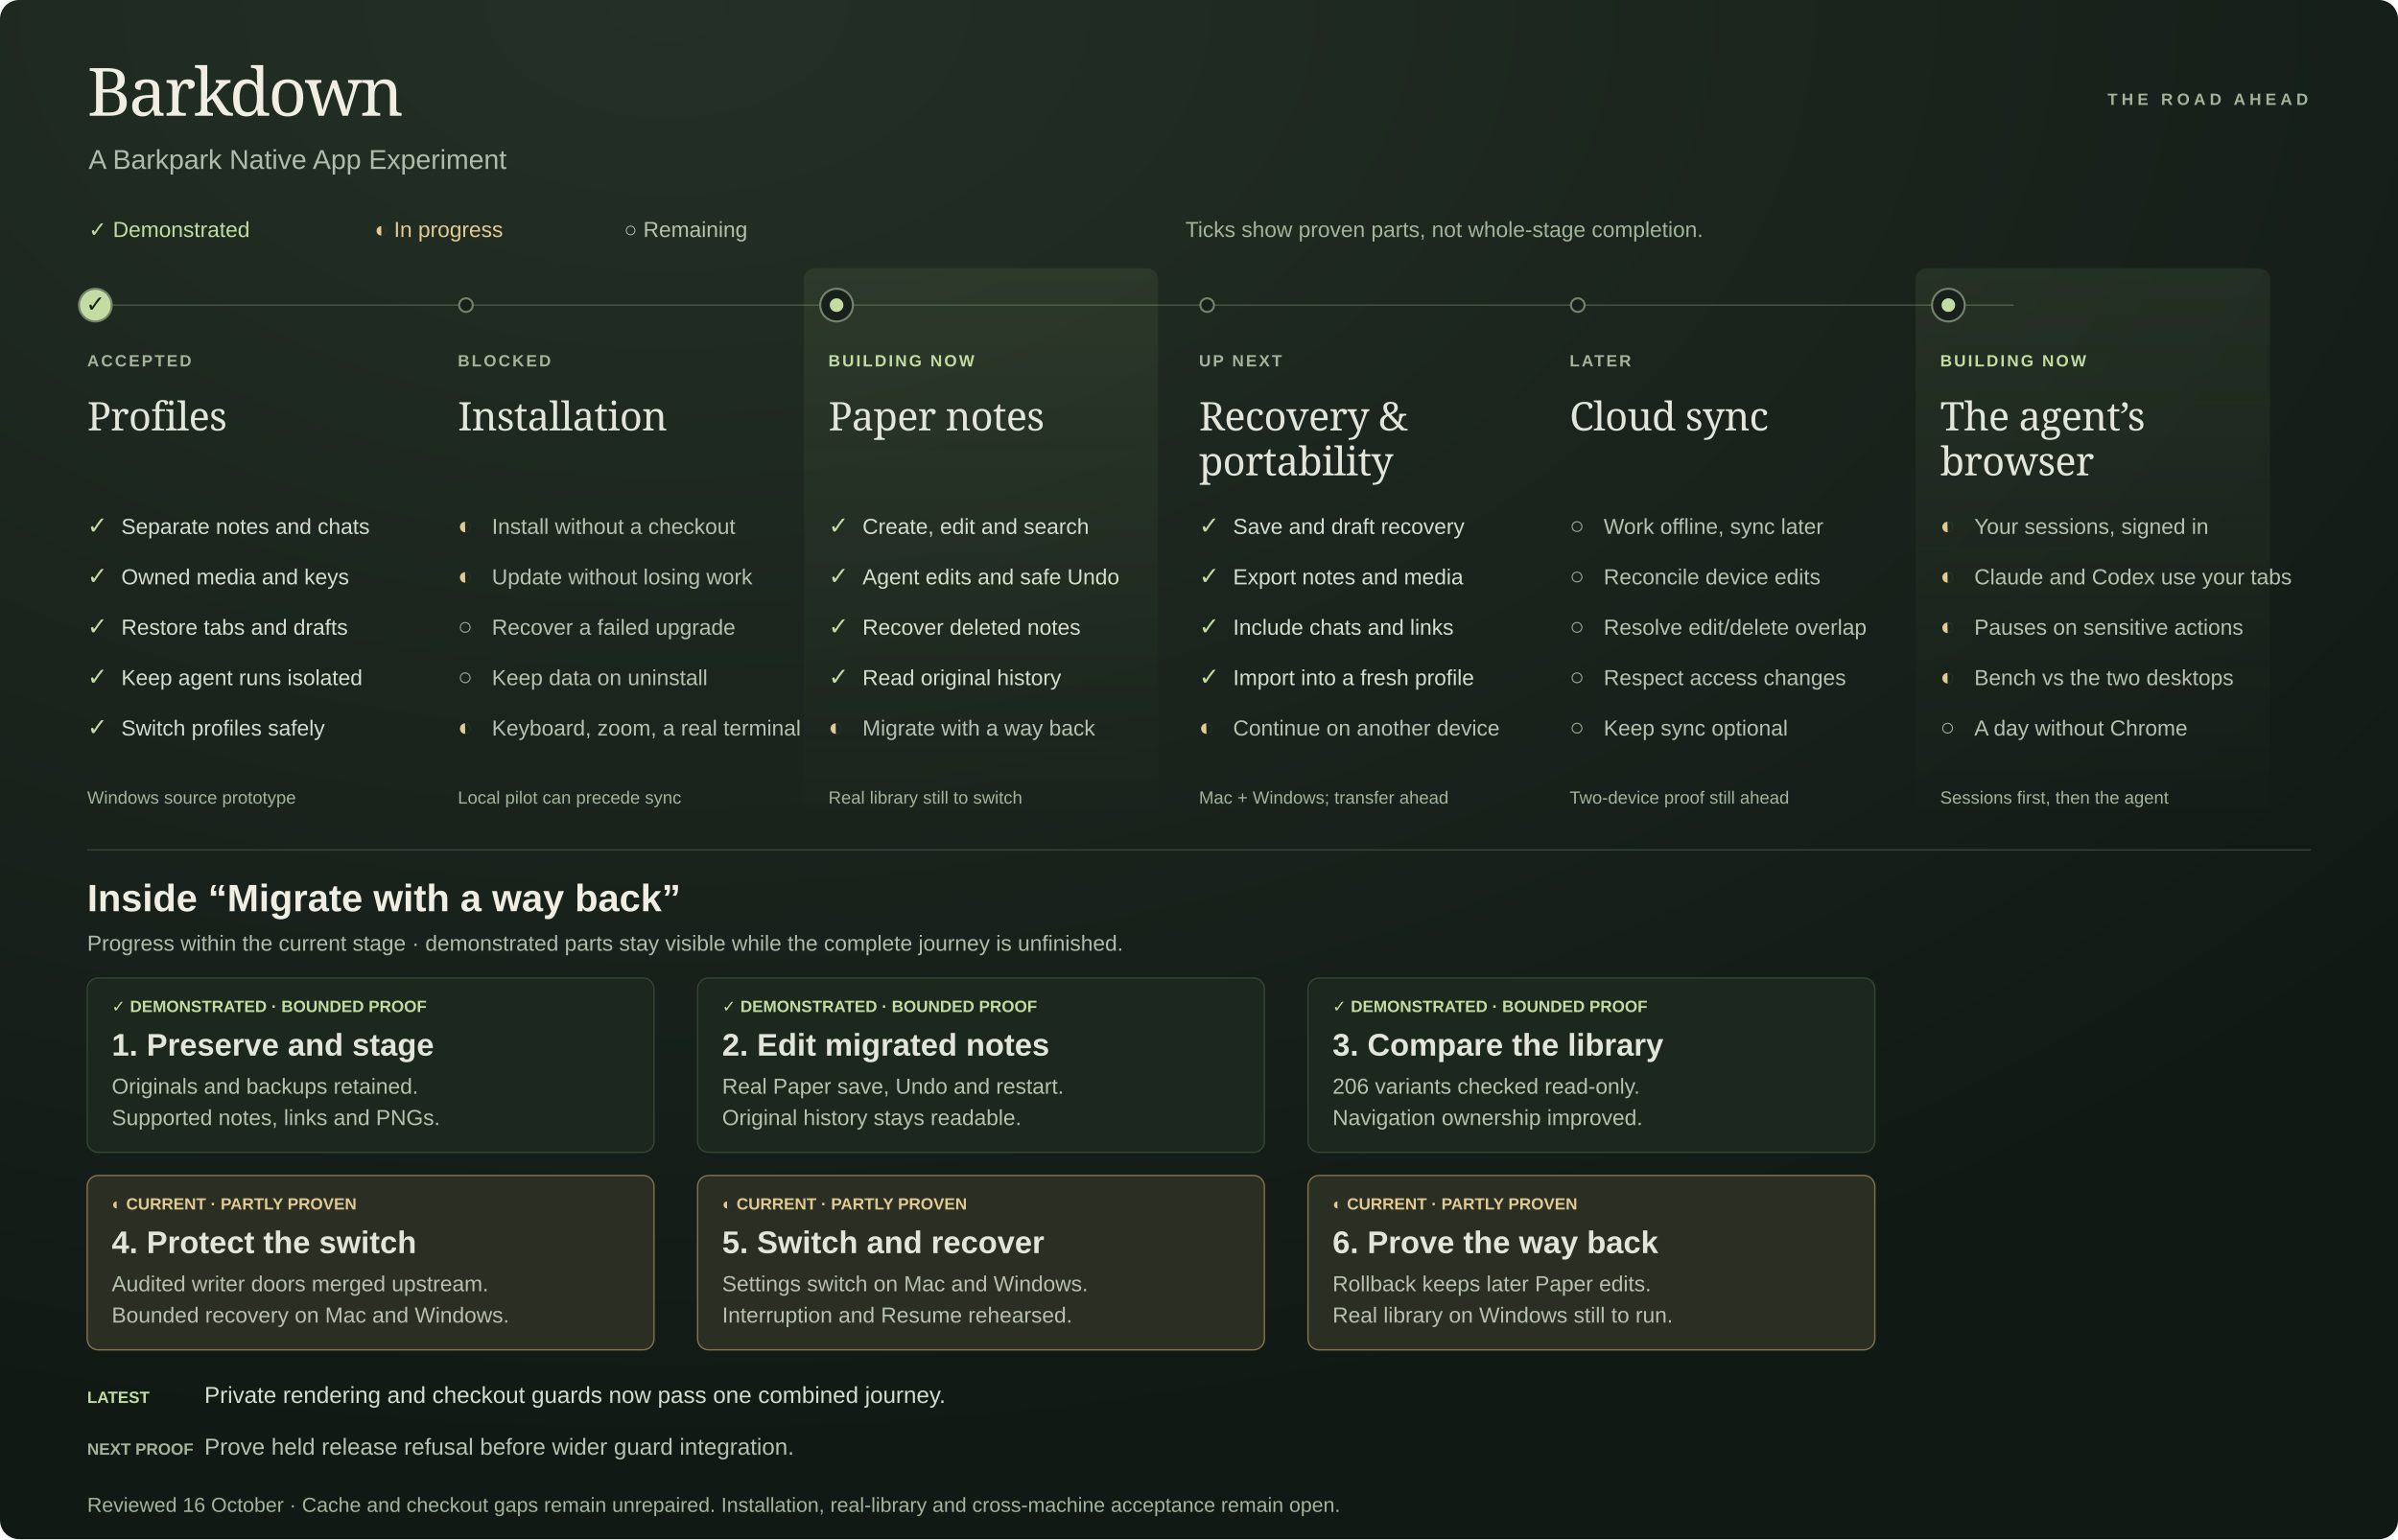
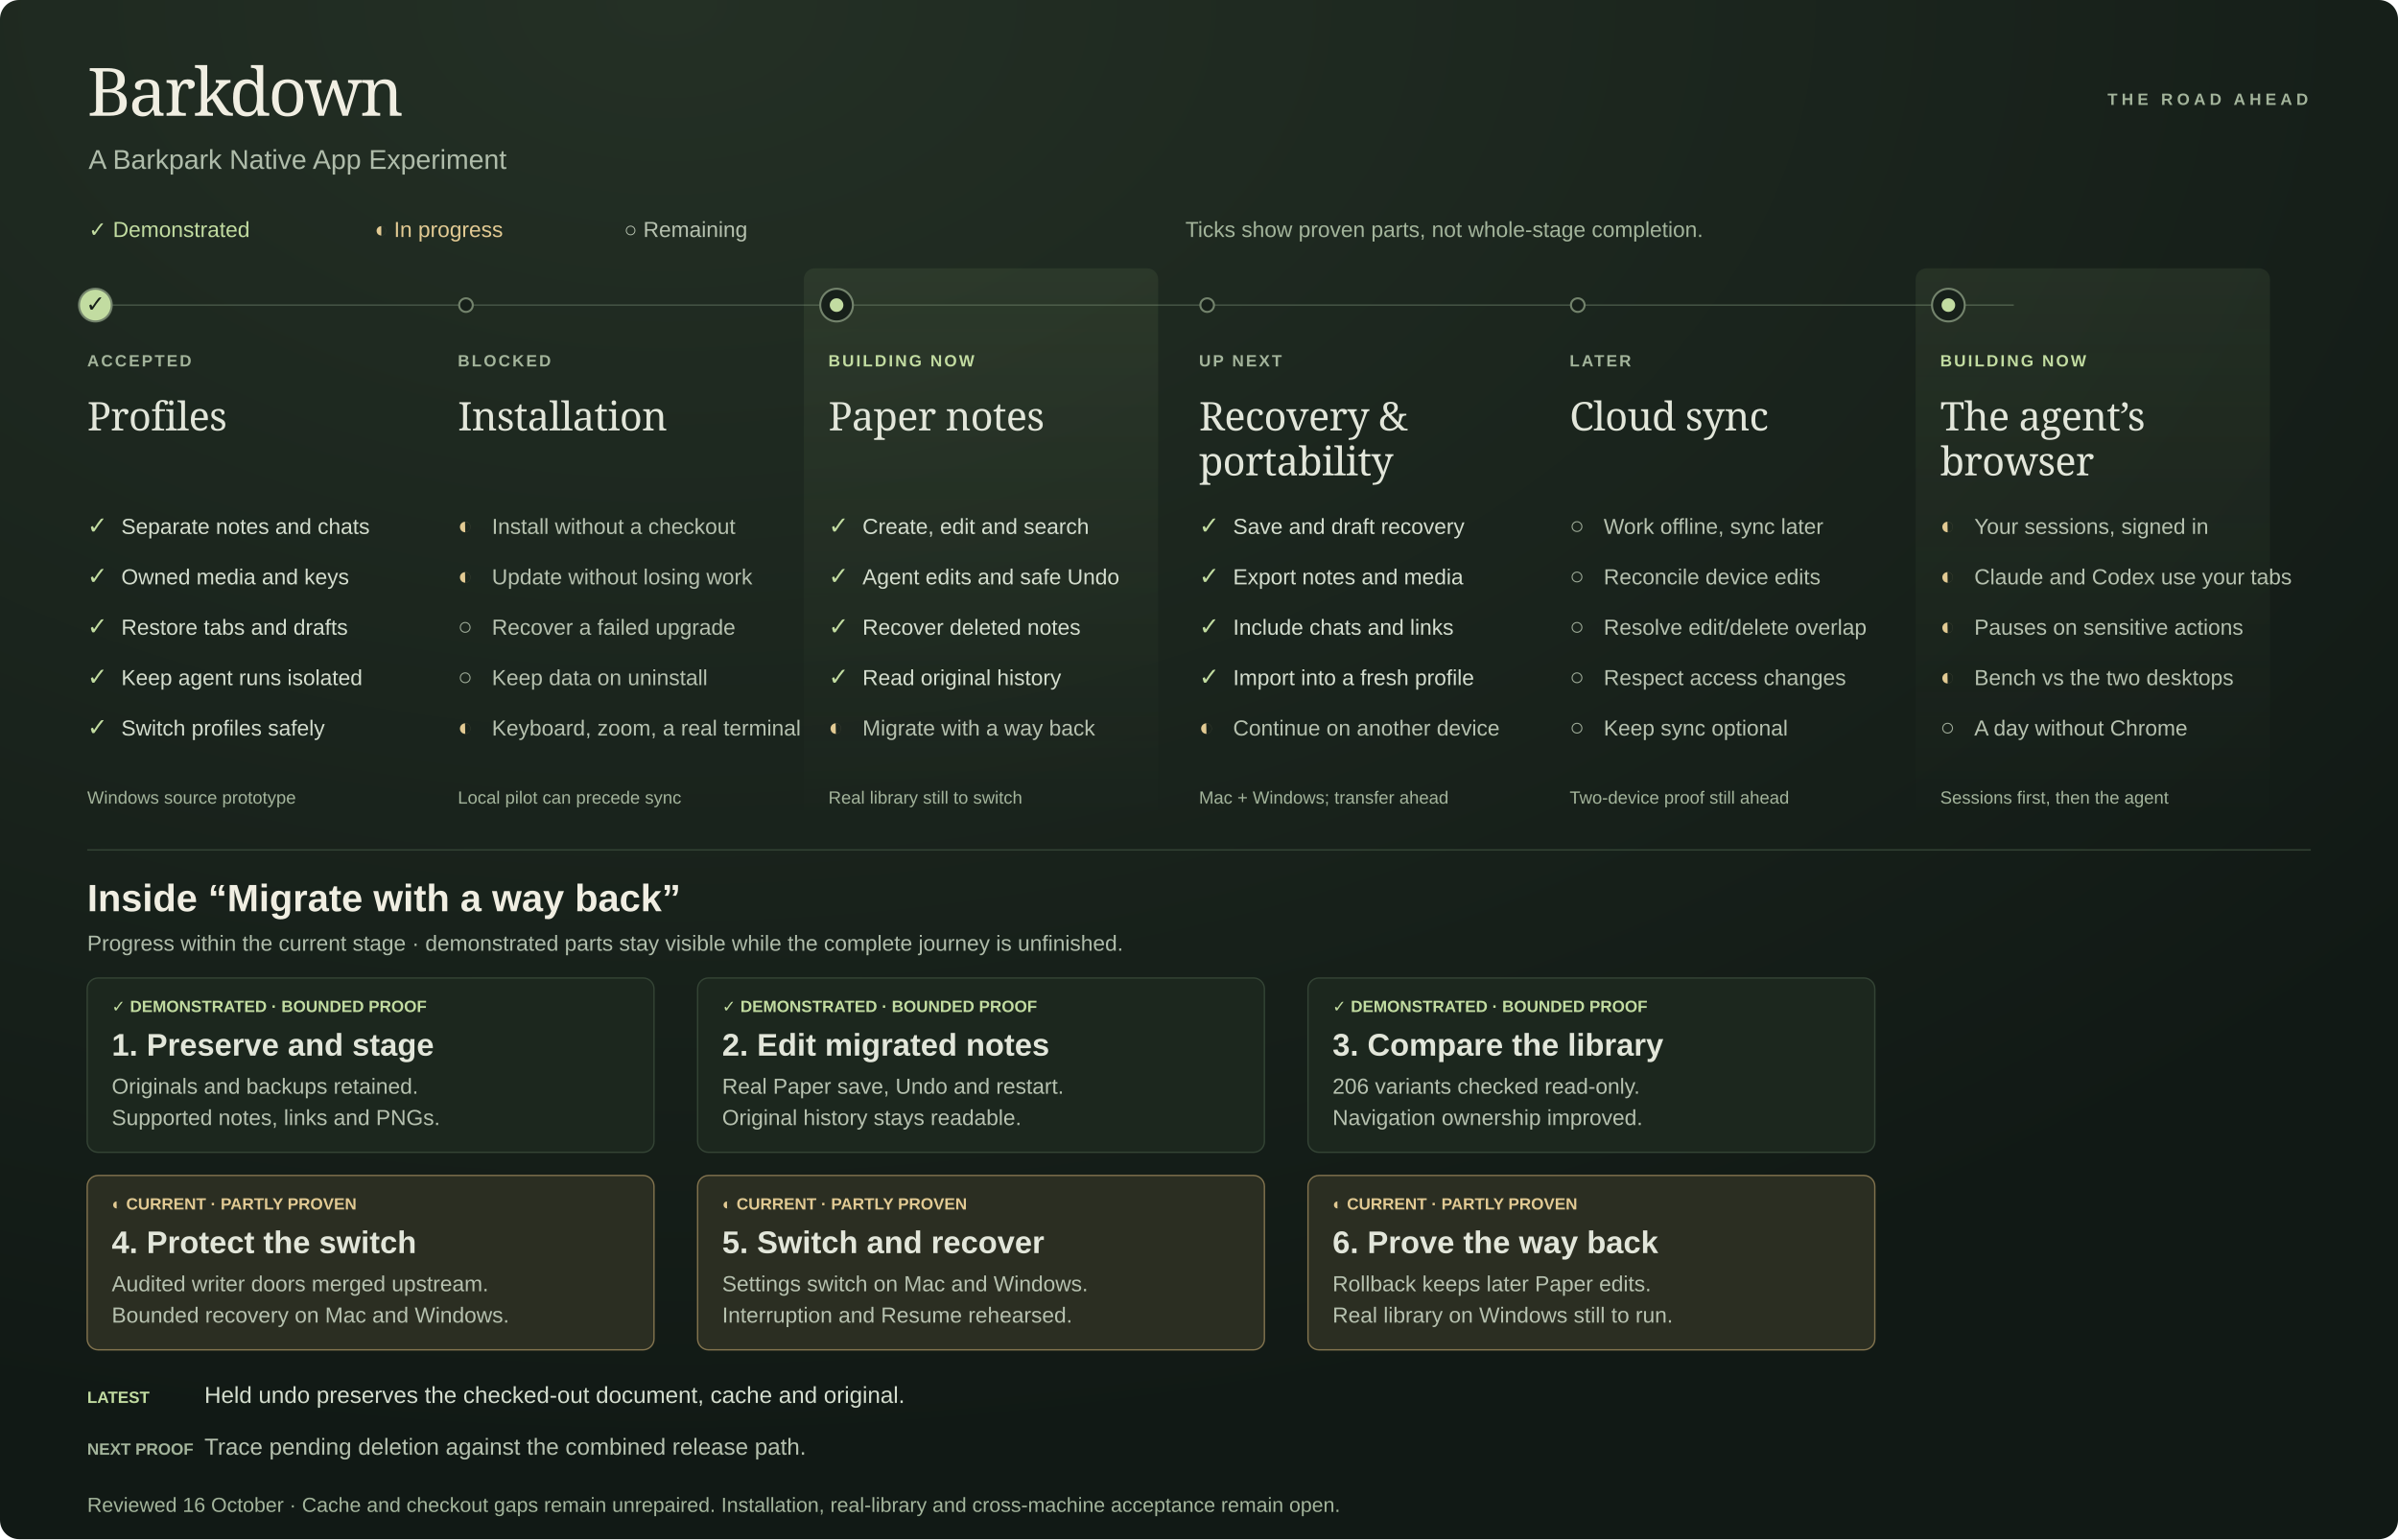
<svg xmlns="http://www.w3.org/2000/svg" width="1760" height="1130" viewBox="0 0 1760 1130" role="img" aria-labelledby="title desc">
  <defs>
    <radialGradient id="background" cx="28%" cy="0%" r="95%">
      <stop stop-color="#243025" />
      <stop offset="1" stop-color="#111915" />
    </radialGradient>
    <linearGradient id="focus" x2="0" y2="1">
      <stop stop-color="#a9c787" stop-opacity=".09" />
      <stop offset="1" stop-color="#a9c787" stop-opacity="0" />
    </linearGradient>
  </defs>
  <g font-family="Segoe UI, Arial, sans-serif">
    <rect width="1760" height="1130" rx="14" fill="url(#background)" />
    <text x="64" y="85" font-family="Georgia, serif" font-size="49" letter-spacing="-1.5" fill="#f0eee2">Barkdown</text>
    <text x="65" y="124" font-size="20" fill="#afbcaa" font-weight="400">A Barkpark Native App Experiment</text>
    <text x="1694" y="77" text-anchor="end" font-size="12" font-weight="600" letter-spacing="3" fill="#a3b49b">THE ROAD AHEAD</text>
    <text x="65" y="174" font-size="16" fill="#c2dca1" font-weight="400">✓  Demonstrated</text>
    <text x="275" y="174" font-size="16" fill="#e2ca93" font-weight="400">◐  In progress</text>
    <text x="458" y="174" font-size="16" fill="#b6c1af" font-weight="400">○  Remaining</text>
    <text x="870" y="174" font-size="16" fill="#a3b49b" font-weight="400">Ticks show proven parts, not whole-stage completion.</text>
    <path d="M70 224H1478" stroke="#475747" stroke-width="1" />
    <g data-phase="P1">
      <circle cx="70" cy="224" r="12" fill="#c2dca1" stroke="#73836c" stroke-width="1.5" />
      <text x="63" y="229" font-size="17" fill="#17201a" font-weight="600">✓</text>
      <text x="64" y="269" font-size="12" letter-spacing="1.5" font-weight="600" fill="#a3b49b">ACCEPTED</text>
      <text x="64" y="316" dy="0" font-family="Georgia, serif" font-size="29" letter-spacing="-.4" fill="#e2e6da">Profiles</text>
      <text x="64" y="392" font-size="18" fill="#c2dca1" font-weight="600">✓</text>
      <text x="89" y="392" font-size="16" fill="#d4ddce" font-weight="400">Separate notes and chats</text>
      <text x="64" y="429" font-size="18" fill="#c2dca1" font-weight="600">✓</text>
      <text x="89" y="429" font-size="16" fill="#d4ddce" font-weight="400">Owned media and keys</text>
      <text x="64" y="466" font-size="18" fill="#c2dca1" font-weight="600">✓</text>
      <text x="89" y="466" font-size="16" fill="#d4ddce" font-weight="400">Restore tabs and drafts</text>
      <text x="64" y="503" font-size="18" fill="#c2dca1" font-weight="600">✓</text>
      <text x="89" y="503" font-size="16" fill="#d4ddce" font-weight="400">Keep agent runs isolated</text>
      <text x="64" y="540" font-size="18" fill="#c2dca1" font-weight="600">✓</text>
      <text x="89" y="540" font-size="16" fill="#d4ddce" font-weight="400">Switch profiles safely</text>
      <text x="64" y="590" font-size="13" fill="#a3b49b" font-weight="400">Windows source prototype</text>
    </g>
    <g data-phase="P5">
      <circle cx="342" cy="224" r="5" fill="#17201a" stroke="#73836c" stroke-width="1.5" />
      <text x="336" y="269" font-size="12" letter-spacing="1.5" font-weight="600" fill="#a3b49b">BLOCKED</text>
      <text x="336" y="316" dy="0" font-family="Georgia, serif" font-size="29" letter-spacing="-.4" fill="#e2e6da">Installation</text>
      <text x="336" y="392" font-size="18" fill="#e2ca93" font-weight="600">◐</text>
      <text x="361" y="392" font-size="16" fill="#b6c1af" font-weight="400">Install without a checkout</text>
      <text x="336" y="429" font-size="18" fill="#e2ca93" font-weight="600">◐</text>
      <text x="361" y="429" font-size="16" fill="#b6c1af" font-weight="400">Update without losing work</text>
      <text x="336" y="466" font-size="18" fill="#9fac99" font-weight="600">○</text>
      <text x="361" y="466" font-size="16" fill="#b6c1af" font-weight="400">Recover a failed upgrade</text>
      <text x="336" y="503" font-size="18" fill="#9fac99" font-weight="600">○</text>
      <text x="361" y="503" font-size="16" fill="#b6c1af" font-weight="400">Keep data on uninstall</text>
      <text x="336" y="540" font-size="18" fill="#e2ca93" font-weight="600">◐</text>
      <text x="361" y="540" font-size="16" fill="#b6c1af" font-weight="400">Keyboard, zoom, a real terminal</text>
      <text x="336" y="590" font-size="13" fill="#a3b49b" font-weight="400">Local pilot can precede sync</text>
    </g>
    <g data-phase="P2">
      <rect x="590" y="197" width="260" height="410" rx="8" fill="url(#focus)" />
      <circle cx="614" cy="224" r="12" fill="#17201a" stroke="#73836c" stroke-width="1.5" />
      <circle cx="614" cy="224" r="5" fill="#c2dca1" />
      <text x="608" y="269" font-size="12" letter-spacing="1.5" font-weight="600" fill="#c2dca1">BUILDING NOW</text>
      <text x="608" y="316" dy="0" font-family="Georgia, serif" font-size="29" letter-spacing="-.4" fill="#e2e6da">Paper notes</text>
      <text x="608" y="392" font-size="18" fill="#c2dca1" font-weight="600">✓</text>
      <text x="633" y="392" font-size="16" fill="#d4ddce" font-weight="400">Create, edit and search</text>
      <text x="608" y="429" font-size="18" fill="#c2dca1" font-weight="600">✓</text>
      <text x="633" y="429" font-size="16" fill="#d4ddce" font-weight="400">Agent edits and safe Undo</text>
      <text x="608" y="466" font-size="18" fill="#c2dca1" font-weight="600">✓</text>
      <text x="633" y="466" font-size="16" fill="#d4ddce" font-weight="400">Recover deleted notes</text>
      <text x="608" y="503" font-size="18" fill="#c2dca1" font-weight="600">✓</text>
      <text x="633" y="503" font-size="16" fill="#d4ddce" font-weight="400">Read original history</text>
      <text x="608" y="540" font-size="18" fill="#e2ca93" font-weight="600">◐</text>
      <text x="633" y="540" font-size="16" fill="#b6c1af" font-weight="400">Migrate with a way back</text>
      <text x="608" y="590" font-size="13" fill="#a3b49b" font-weight="400">Real library still to switch</text>
    </g>
    <g data-phase="P3">
      <circle cx="886" cy="224" r="5" fill="#17201a" stroke="#73836c" stroke-width="1.5" />
      <text x="880" y="269" font-size="12" letter-spacing="1.5" font-weight="600" fill="#a3b49b">UP NEXT</text>
      <text x="880" y="316" dy="0" font-family="Georgia, serif" font-size="29" letter-spacing="-.4" fill="#e2e6da">Recovery &amp;</text>
      <text x="880" y="316" dy="33" font-family="Georgia, serif" font-size="29" letter-spacing="-.4" fill="#e2e6da">portability</text>
      <text x="880" y="392" font-size="18" fill="#c2dca1" font-weight="600">✓</text>
      <text x="905" y="392" font-size="16" fill="#d4ddce" font-weight="400">Save and draft recovery</text>
      <text x="880" y="429" font-size="18" fill="#c2dca1" font-weight="600">✓</text>
      <text x="905" y="429" font-size="16" fill="#d4ddce" font-weight="400">Export notes and media</text>
      <text x="880" y="466" font-size="18" fill="#c2dca1" font-weight="600">✓</text>
      <text x="905" y="466" font-size="16" fill="#d4ddce" font-weight="400">Include chats and links</text>
      <text x="880" y="503" font-size="18" fill="#c2dca1" font-weight="600">✓</text>
      <text x="905" y="503" font-size="16" fill="#d4ddce" font-weight="400">Import into a fresh profile</text>
      <text x="880" y="540" font-size="18" fill="#e2ca93" font-weight="600">◐</text>
      <text x="905" y="540" font-size="16" fill="#b6c1af" font-weight="400">Continue on another device</text>
      <text x="880" y="590" font-size="13" fill="#a3b49b" font-weight="400">Mac + Windows; transfer ahead</text>
    </g>
    <g data-phase="P4">
      <circle cx="1158" cy="224" r="5" fill="#17201a" stroke="#73836c" stroke-width="1.5" />
      <text x="1152" y="269" font-size="12" letter-spacing="1.5" font-weight="600" fill="#a3b49b">LATER</text>
      <text x="1152" y="316" dy="0" font-family="Georgia, serif" font-size="29" letter-spacing="-.4" fill="#e2e6da">Cloud sync</text>
      <text x="1152" y="392" font-size="18" fill="#9fac99" font-weight="600">○</text>
      <text x="1177" y="392" font-size="16" fill="#b6c1af" font-weight="400">Work offline, sync later</text>
      <text x="1152" y="429" font-size="18" fill="#9fac99" font-weight="600">○</text>
      <text x="1177" y="429" font-size="16" fill="#b6c1af" font-weight="400">Reconcile device edits</text>
      <text x="1152" y="466" font-size="18" fill="#9fac99" font-weight="600">○</text>
      <text x="1177" y="466" font-size="16" fill="#b6c1af" font-weight="400">Resolve edit/delete overlap</text>
      <text x="1152" y="503" font-size="18" fill="#9fac99" font-weight="600">○</text>
      <text x="1177" y="503" font-size="16" fill="#b6c1af" font-weight="400">Respect access changes</text>
      <text x="1152" y="540" font-size="18" fill="#9fac99" font-weight="600">○</text>
      <text x="1177" y="540" font-size="16" fill="#b6c1af" font-weight="400">Keep sync optional</text>
      <text x="1152" y="590" font-size="13" fill="#a3b49b" font-weight="400">Two-device proof still ahead</text>
    </g>
    <g data-phase="P6">
      <rect x="1406" y="197" width="260" height="410" rx="8" fill="url(#focus)" />
      <circle cx="1430" cy="224" r="12" fill="#17201a" stroke="#73836c" stroke-width="1.5" />
      <circle cx="1430" cy="224" r="5" fill="#c2dca1" />
      <text x="1424" y="269" font-size="12" letter-spacing="1.5" font-weight="600" fill="#c2dca1">BUILDING NOW</text>
      <text x="1424" y="316" dy="0" font-family="Georgia, serif" font-size="29" letter-spacing="-.4" fill="#e2e6da">The agent’s</text>
      <text x="1424" y="316" dy="33" font-family="Georgia, serif" font-size="29" letter-spacing="-.4" fill="#e2e6da">browser</text>
      <text x="1424" y="392" font-size="18" fill="#e2ca93" font-weight="600">◐</text>
      <text x="1449" y="392" font-size="16" fill="#b6c1af" font-weight="400">Your sessions, signed in</text>
      <text x="1424" y="429" font-size="18" fill="#e2ca93" font-weight="600">◐</text>
      <text x="1449" y="429" font-size="16" fill="#b6c1af" font-weight="400">Claude and Codex use your tabs</text>
      <text x="1424" y="466" font-size="18" fill="#e2ca93" font-weight="600">◐</text>
      <text x="1449" y="466" font-size="16" fill="#b6c1af" font-weight="400">Pauses on sensitive actions</text>
      <text x="1424" y="503" font-size="18" fill="#e2ca93" font-weight="600">◐</text>
      <text x="1449" y="503" font-size="16" fill="#b6c1af" font-weight="400">Bench vs the two desktops</text>
      <text x="1424" y="540" font-size="18" fill="#9fac99" font-weight="600">○</text>
      <text x="1449" y="540" font-size="16" fill="#b6c1af" font-weight="400">A day without Chrome</text>
      <text x="1424" y="590" font-size="13" fill="#a3b49b" font-weight="400">Sessions first, then the agent</text>
    </g>
    <path d="M64 624H1696" stroke="#344435" />
    <text x="64" y="669" font-size="28" fill="#f0eee2" font-weight="600">Inside “Migrate with a way back”</text>
    <text x="64" y="698" font-size="16" fill="#afbcaa" font-weight="400">Progress within the current stage · demonstrated parts stay visible while the complete journey is unfinished.</text>
    <g data-migration-step="1">
      <rect x="64" y="718" width="416" height="128" rx="8" fill="#1c271e" stroke="#344435" />
      <text x="82" y="743" font-size="12" fill="#c2dca1" font-weight="600">✓  DEMONSTRATED · BOUNDED PROOF</text>
      <text x="82" y="775" font-size="23" fill="#e2e6da" font-weight="600">1. Preserve and stage</text>
      <text x="82" y="803" font-size="16" fill="#b6c1af" font-weight="400">Originals and backups retained.</text>
      <text x="82" y="826" font-size="16" fill="#b6c1af" font-weight="400">Supported notes, links and PNGs.</text>
    </g>
    <g data-migration-step="2">
      <rect x="512" y="718" width="416" height="128" rx="8" fill="#1c271e" stroke="#344435" />
      <text x="530" y="743" font-size="12" fill="#c2dca1" font-weight="600">✓  DEMONSTRATED · BOUNDED PROOF</text>
      <text x="530" y="775" font-size="23" fill="#e2e6da" font-weight="600">2. Edit migrated notes</text>
      <text x="530" y="803" font-size="16" fill="#b6c1af" font-weight="400">Real Paper save, Undo and restart.</text>
      <text x="530" y="826" font-size="16" fill="#b6c1af" font-weight="400">Original history stays readable.</text>
    </g>
    <g data-migration-step="3">
      <rect x="960" y="718" width="416" height="128" rx="8" fill="#1c271e" stroke="#344435" />
      <text x="978" y="743" font-size="12" fill="#c2dca1" font-weight="600">✓  DEMONSTRATED · BOUNDED PROOF</text>
      <text x="978" y="775" font-size="23" fill="#e2e6da" font-weight="600">3. Compare the library</text>
      <text x="978" y="803" font-size="16" fill="#b6c1af" font-weight="400">206 variants checked read-only.</text>
      <text x="978" y="826" font-size="16" fill="#b6c1af" font-weight="400">Navigation ownership improved.</text>
    </g>
    <g data-migration-step="4">
      <rect x="64" y="863" width="416" height="128" rx="8" fill="#2b2e22" stroke="#82734e" />
      <text x="82" y="888" font-size="12" fill="#e2ca93" font-weight="600">◐  CURRENT · PARTLY PROVEN</text>
      <text x="82" y="920" font-size="23" fill="#e2e6da" font-weight="600">4. Protect the switch</text>
      <text x="82" y="948" font-size="16" fill="#b6c1af" font-weight="400">Audited writer doors merged upstream.</text>
      <text x="82" y="971" font-size="16" fill="#b6c1af" font-weight="400">Bounded recovery on Mac and Windows.</text>
    </g>
    <g data-migration-step="5">
      <rect x="512" y="863" width="416" height="128" rx="8" fill="#2b2e22" stroke="#82734e" />
      <text x="530" y="888" font-size="12" fill="#e2ca93" font-weight="600">◐  CURRENT · PARTLY PROVEN</text>
      <text x="530" y="920" font-size="23" fill="#e2e6da" font-weight="600">5. Switch and recover</text>
      <text x="530" y="948" font-size="16" fill="#b6c1af" font-weight="400">Settings switch on Mac and Windows.</text>
      <text x="530" y="971" font-size="16" fill="#b6c1af" font-weight="400">Interruption and Resume rehearsed.</text>
    </g>
    <g data-migration-step="6">
      <rect x="960" y="863" width="416" height="128" rx="8" fill="#2b2e22" stroke="#82734e" />
      <text x="978" y="888" font-size="12" fill="#e2ca93" font-weight="600">◐  CURRENT · PARTLY PROVEN</text>
      <text x="978" y="920" font-size="23" fill="#e2e6da" font-weight="600">6. Prove the way back</text>
      <text x="978" y="948" font-size="16" fill="#b6c1af" font-weight="400">Rollback keeps later Paper edits.</text>
      <text x="978" y="971" font-size="16" fill="#b6c1af" font-weight="400">Real library on Windows still to run.</text>
    </g>
    <text x="64" y="1030" font-size="12" fill="#c2dca1" font-weight="600">LATEST</text>
-     <text x="150" y="1030" font-size="17" fill="#d4ddce" font-weight="400">Private rendering and checkout guards now pass one combined journey.</text>
+     <text x="150" y="1030" font-size="17" fill="#d4ddce" font-weight="400">Held undo preserves the checked-out document, cache and original.</text>
    <text x="64" y="1068" font-size="12" fill="#a3b49b" font-weight="600">NEXT PROOF</text>
-     <text x="150" y="1068" font-size="17" fill="#b6c1af" font-weight="400">Prove held release refusal before wider guard integration.</text>
+     <text x="150" y="1068" font-size="17" fill="#b6c1af" font-weight="400">Trace pending deletion against the combined release path.</text>
    <text x="64" y="1110" font-size="15" fill="#a3b49b" font-weight="400">Reviewed 16 October · Cache and checkout gaps remain unrepaired. Installation, real-library and cross-machine acceptance remain open.</text>
  </g>
</svg>
